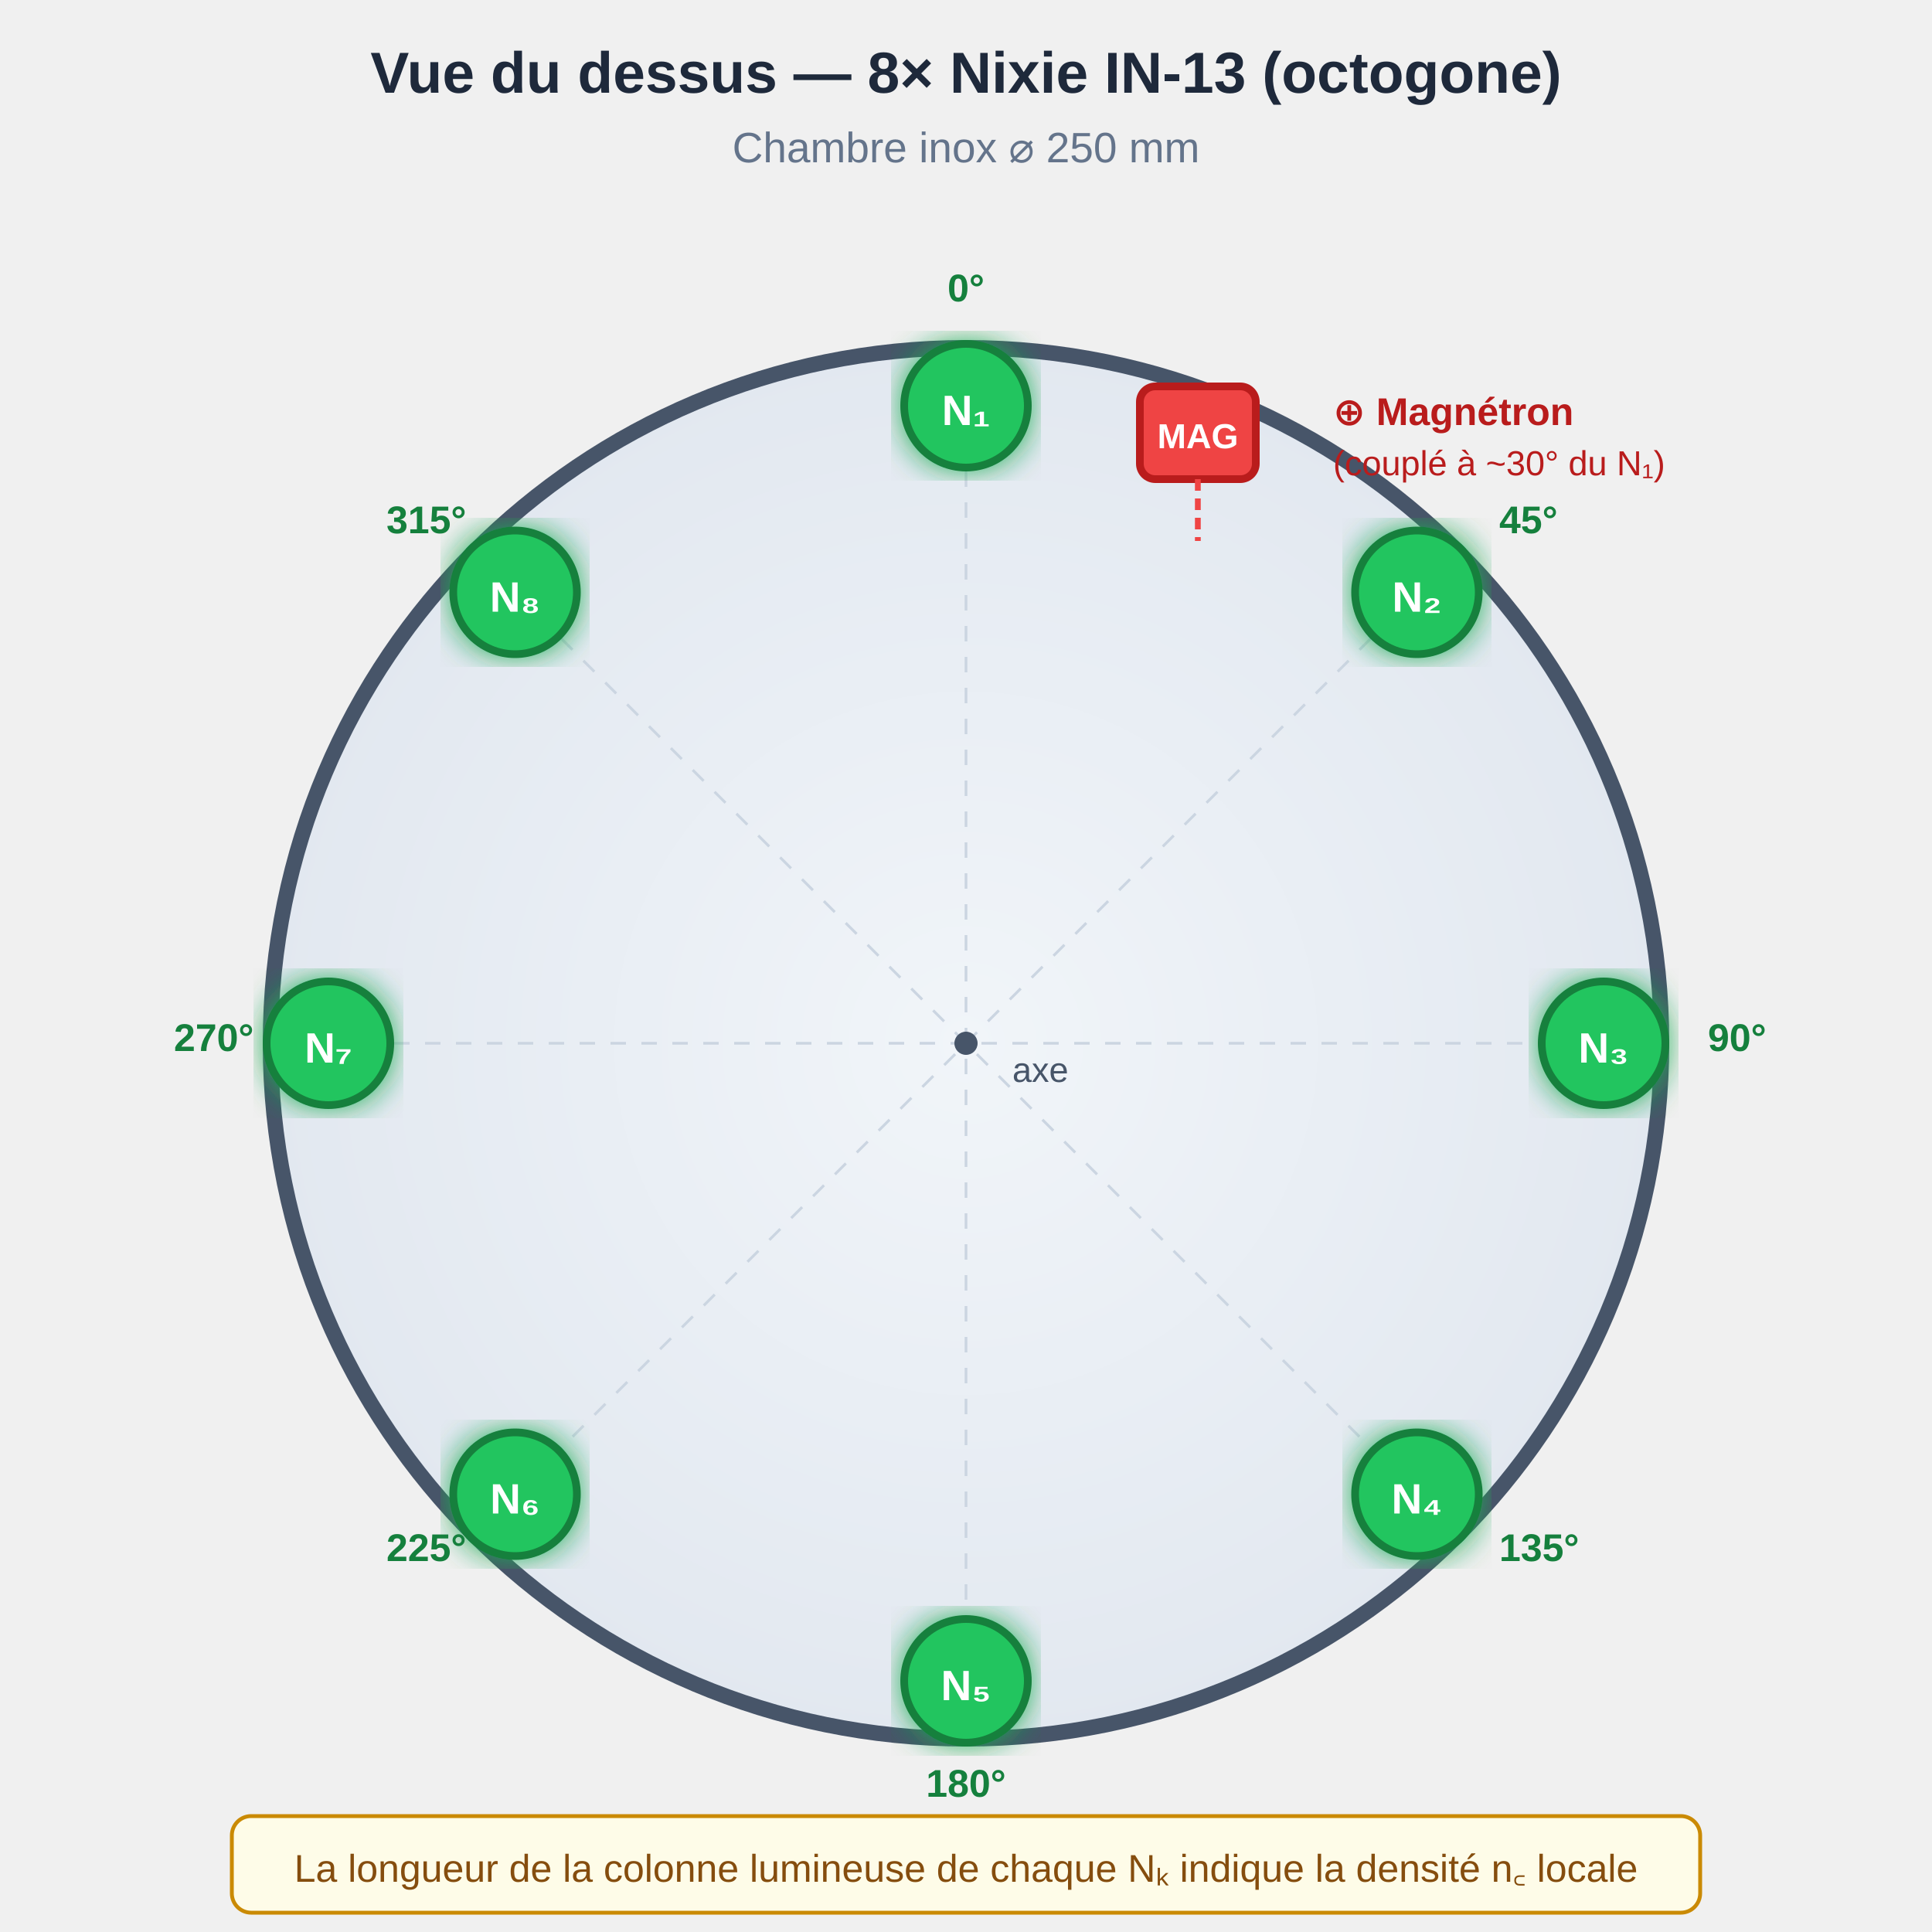
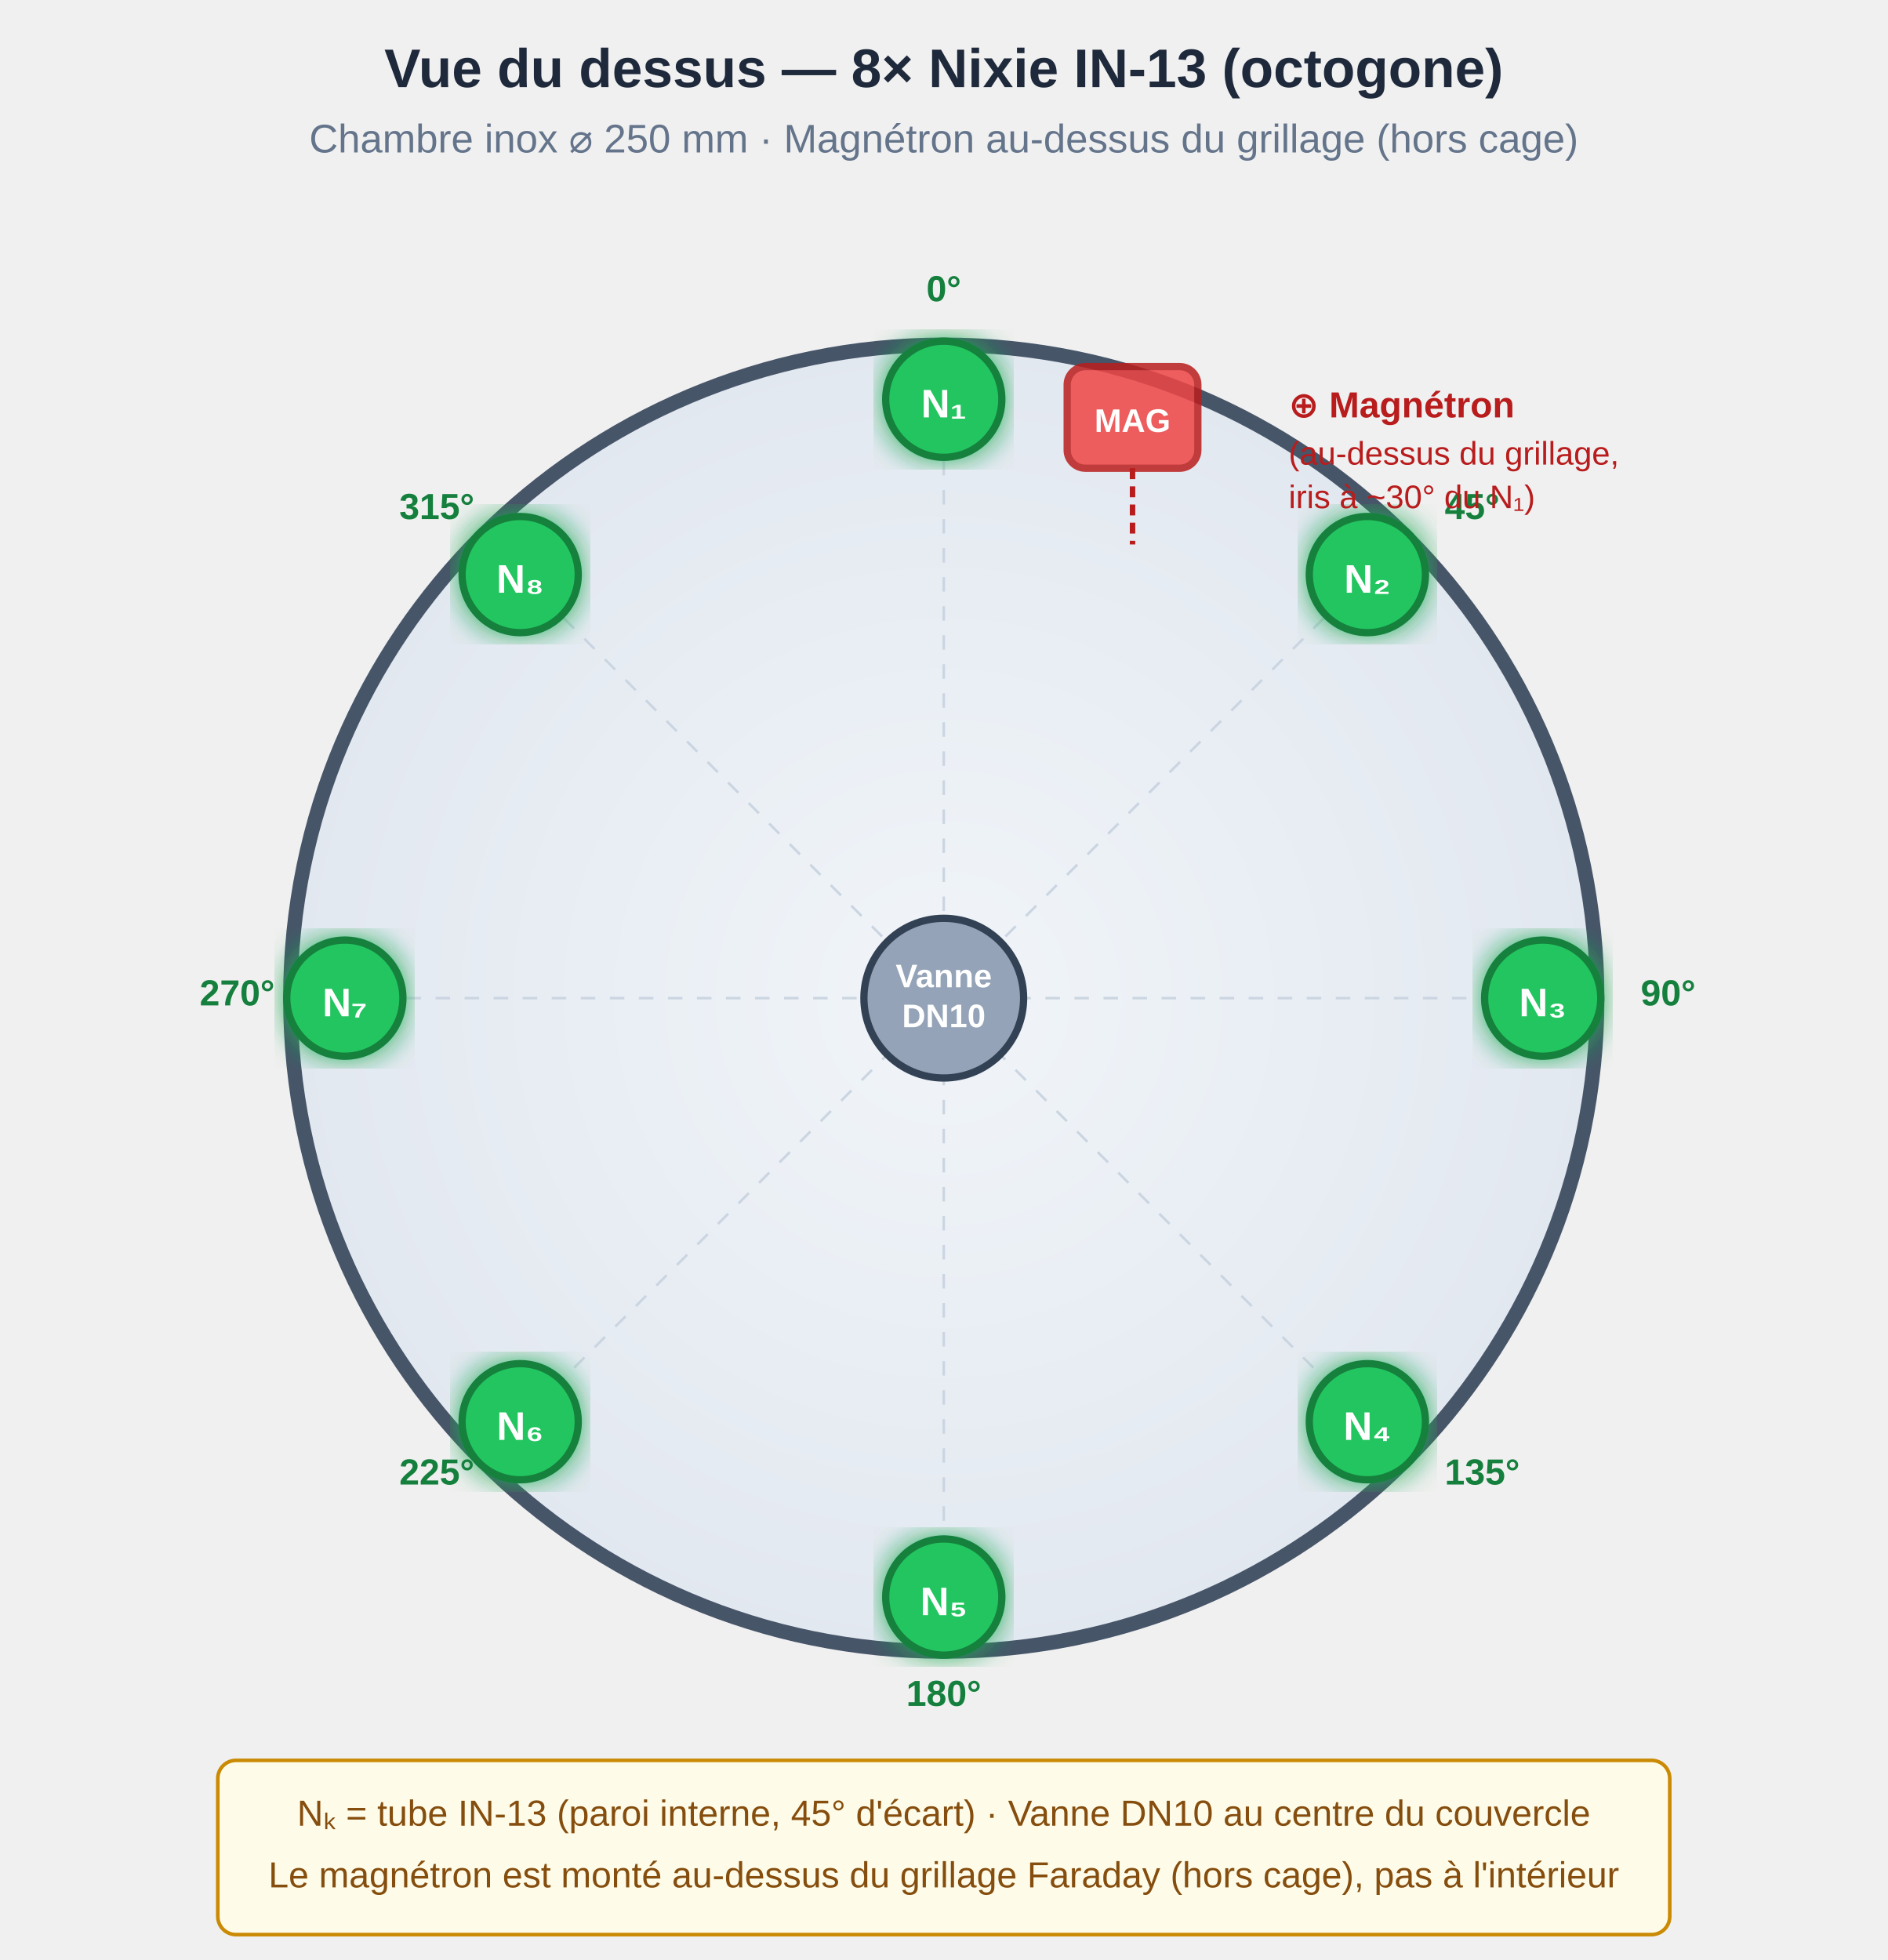
- <svg xmlns="http://www.w3.org/2000/svg" viewBox="0 0 500 500" font-family="'Segoe UI', Arial, sans-serif" font-size="12">
+ <svg xmlns="http://www.w3.org/2000/svg" viewBox="0 0 520 540" font-family="'Segoe UI', Arial, sans-serif" font-size="12">
  <defs>
    <radialGradient id="chambreGrad" cx="50%" cy="50%" r="50%">
      <stop offset="0%" stop-color="#f1f5f9" />
      <stop offset="100%" stop-color="#e2e8f0" />
    </radialGradient>
    <filter id="nixieGlow">
      <feGaussianBlur stdDeviation="4" result="blur" />
      <feMerge>
        <feMergeNode in="blur" />
        <feMergeNode in="SourceGraphic" />
      </feMerge>
    </filter>
  </defs>
-   <text x="250" y="24" text-anchor="middle" font-size="15" font-weight="bold" fill="#1e293b">Vue du dessus — 8× Nixie IN-13 (octogone)</text>
-   <text x="250" y="42" text-anchor="middle" font-size="11" fill="#64748b">Chambre inox ⌀ 250 mm</text>
-   <circle cx="250" cy="270" r="180" fill="url(#chambreGrad)" stroke="#475569" stroke-width="4" />
+   <text x="260" y="24" text-anchor="middle" font-size="15" font-weight="bold" fill="#1e293b">Vue du dessus — 8× Nixie IN-13 (octogone)</text>
+   <text x="260" y="42" text-anchor="middle" font-size="11" fill="#64748b">Chambre inox ⌀ 250 mm · Magnétron au-dessus du grillage (hors cage)</text>
+   <circle cx="260" cy="275" r="180" fill="url(#chambreGrad)" stroke="#475569" stroke-width="4" />
  <g stroke="#cbd5e1" stroke-width="0.7" stroke-dasharray="4,4">
-     <line x1="250" y1="90" x2="250" y2="450" />
-     <line x1="70" y1="270" x2="430" y2="270" />
-     <line x1="122.7" y1="142.7" x2="377.3" y2="397.3" />
-     <line x1="377.3" y1="142.7" x2="122.7" y2="397.3" />
+     <line x1="260" y1="95" x2="260" y2="455" />
+     <line x1="80" y1="275" x2="440" y2="275" />
+     <line x1="132.7" y1="147.7" x2="387.3" y2="402.3" />
+     <line x1="387.3" y1="147.7" x2="132.7" y2="402.3" />
  </g>
-   <circle cx="250" cy="105" r="16" fill="#22c55e" stroke="#15803d" stroke-width="2" filter="url(#nixieGlow)" />
-   <text x="250" y="110" text-anchor="middle" font-size="11" font-weight="bold" fill="white">N₁</text>
-   <text x="250" y="78" text-anchor="middle" font-size="10" fill="#15803d" font-weight="bold">0°</text>
-   <circle cx="366.7" cy="153.3" r="16" fill="#22c55e" stroke="#15803d" stroke-width="2" filter="url(#nixieGlow)" />
-   <text x="366.7" y="158.3" text-anchor="middle" font-size="11" font-weight="bold" fill="white">N₂</text>
-   <text x="388" y="138" font-size="10" fill="#15803d" font-weight="bold">45°</text>
-   <circle cx="415" cy="270" r="16" fill="#22c55e" stroke="#15803d" stroke-width="2" filter="url(#nixieGlow)" />
-   <text x="415" y="275" text-anchor="middle" font-size="11" font-weight="bold" fill="white">N₃</text>
-   <text x="442" y="272" font-size="10" fill="#15803d" font-weight="bold">90°</text>
-   <circle cx="366.7" cy="386.7" r="16" fill="#22c55e" stroke="#15803d" stroke-width="2" filter="url(#nixieGlow)" />
-   <text x="366.7" y="391.7" text-anchor="middle" font-size="11" font-weight="bold" fill="white">N₄</text>
-   <text x="388" y="404" font-size="10" fill="#15803d" font-weight="bold">135°</text>
-   <circle cx="250" cy="435" r="16" fill="#22c55e" stroke="#15803d" stroke-width="2" filter="url(#nixieGlow)" />
-   <text x="250" y="440" text-anchor="middle" font-size="11" font-weight="bold" fill="white">N₅</text>
-   <text x="250" y="465" text-anchor="middle" font-size="10" fill="#15803d" font-weight="bold">180°</text>
-   <circle cx="133.3" cy="386.7" r="16" fill="#22c55e" stroke="#15803d" stroke-width="2" filter="url(#nixieGlow)" />
-   <text x="133.3" y="391.7" text-anchor="middle" font-size="11" font-weight="bold" fill="white">N₆</text>
-   <text x="100" y="404" font-size="10" fill="#15803d" font-weight="bold">225°</text>
-   <circle cx="85" cy="270" r="16" fill="#22c55e" stroke="#15803d" stroke-width="2" filter="url(#nixieGlow)" />
-   <text x="85" y="275" text-anchor="middle" font-size="11" font-weight="bold" fill="white">N₇</text>
-   <text x="45" y="272" font-size="10" fill="#15803d" font-weight="bold">270°</text>
-   <circle cx="133.3" cy="153.3" r="16" fill="#22c55e" stroke="#15803d" stroke-width="2" filter="url(#nixieGlow)" />
-   <text x="133.3" y="158.3" text-anchor="middle" font-size="11" font-weight="bold" fill="white">N₈</text>
-   <text x="100" y="138" font-size="10" fill="#15803d" font-weight="bold">315°</text>
-   <g transform="translate(310, 112)">
-     <rect x="-15" y="-12" width="30" height="24" rx="4" fill="#ef4444" stroke="#b91c1c" stroke-width="2" />
+   <circle cx="260" cy="110" r="16" fill="#22c55e" stroke="#15803d" stroke-width="2" filter="url(#nixieGlow)" />
+   <text x="260" y="115" text-anchor="middle" font-size="11" font-weight="bold" fill="white">N₁</text>
+   <text x="260" y="83" text-anchor="middle" font-size="10" fill="#15803d" font-weight="bold">0°</text>
+   <circle cx="376.7" cy="158.3" r="16" fill="#22c55e" stroke="#15803d" stroke-width="2" filter="url(#nixieGlow)" />
+   <text x="376.7" y="163.3" text-anchor="middle" font-size="11" font-weight="bold" fill="white">N₂</text>
+   <text x="398" y="143" font-size="10" fill="#15803d" font-weight="bold">45°</text>
+   <circle cx="425" cy="275" r="16" fill="#22c55e" stroke="#15803d" stroke-width="2" filter="url(#nixieGlow)" />
+   <text x="425" y="280" text-anchor="middle" font-size="11" font-weight="bold" fill="white">N₃</text>
+   <text x="452" y="277" font-size="10" fill="#15803d" font-weight="bold">90°</text>
+   <circle cx="376.7" cy="391.7" r="16" fill="#22c55e" stroke="#15803d" stroke-width="2" filter="url(#nixieGlow)" />
+   <text x="376.7" y="396.7" text-anchor="middle" font-size="11" font-weight="bold" fill="white">N₄</text>
+   <text x="398" y="409" font-size="10" fill="#15803d" font-weight="bold">135°</text>
+   <circle cx="260" cy="440" r="16" fill="#22c55e" stroke="#15803d" stroke-width="2" filter="url(#nixieGlow)" />
+   <text x="260" y="445" text-anchor="middle" font-size="11" font-weight="bold" fill="white">N₅</text>
+   <text x="260" y="470" text-anchor="middle" font-size="10" fill="#15803d" font-weight="bold">180°</text>
+   <circle cx="143.3" cy="391.7" r="16" fill="#22c55e" stroke="#15803d" stroke-width="2" filter="url(#nixieGlow)" />
+   <text x="143.3" y="396.7" text-anchor="middle" font-size="11" font-weight="bold" fill="white">N₆</text>
+   <text x="110" y="409" font-size="10" fill="#15803d" font-weight="bold">225°</text>
+   <circle cx="95" cy="275" r="16" fill="#22c55e" stroke="#15803d" stroke-width="2" filter="url(#nixieGlow)" />
+   <text x="95" y="280" text-anchor="middle" font-size="11" font-weight="bold" fill="white">N₇</text>
+   <text x="55" y="277" font-size="10" fill="#15803d" font-weight="bold">270°</text>
+   <circle cx="143.3" cy="158.3" r="16" fill="#22c55e" stroke="#15803d" stroke-width="2" filter="url(#nixieGlow)" />
+   <text x="143.3" y="163.3" text-anchor="middle" font-size="11" font-weight="bold" fill="white">N₈</text>
+   <text x="110" y="143" font-size="10" fill="#15803d" font-weight="bold">315°</text>
+   <circle cx="260" cy="275" r="22" fill="#94a3b8" stroke="#334155" stroke-width="2" />
+   <text x="260" y="272" text-anchor="middle" font-size="9" font-weight="bold" fill="white">Vanne</text>
+   <text x="260" y="283" text-anchor="middle" font-size="9" font-weight="bold" fill="white">DN10</text>
+   <g transform="translate(312, 115)">
+     <rect x="-18" y="-14" width="36" height="28" rx="5" fill="#ef4444" stroke="#b91c1c" stroke-width="2" opacity="0.85" />
    <text x="0" y="4" text-anchor="middle" font-size="9" font-weight="bold" fill="white">MAG</text>
  </g>
-   <line x1="310" y1="124" x2="310" y2="140" stroke="#ef4444" stroke-width="1.5" stroke-dasharray="3,2" />
-   <text x="345" y="110" font-size="10" fill="#b91c1c" font-weight="bold">⊕ Magnétron</text>
-   <text x="345" y="123" font-size="9" fill="#b91c1c">(couplé à ~30° du N₁)</text>
-   <circle cx="250" cy="270" r="3" fill="#475569" />
-   <text x="262" y="280" font-size="9" fill="#475569">axe</text>
-   <rect x="60" y="470" width="380" height="25" rx="5" fill="#fefce8" stroke="#ca8a04" stroke-width="1" />
-   <text x="250" y="487" text-anchor="middle" font-size="10" fill="#854d0e">La longueur de la colonne lumineuse de chaque Nₖ indique la densité n꜀ locale</text>
+   <line x1="312" y1="129" x2="312" y2="150" stroke="#b91c1c" stroke-width="1.5" stroke-dasharray="3,2" />
+   <text x="355" y="115" font-size="10" fill="#b91c1c" font-weight="bold">⊕ Magnétron</text>
+   <text x="355" y="128" font-size="9" fill="#b91c1c">(au-dessus du grillage,</text>
+   <text x="355" y="140" font-size="9" fill="#b91c1c"> iris à ~30° du N₁)</text>
+   <rect x="60" y="485" width="400" height="48" rx="5" fill="#fefce8" stroke="#ca8a04" stroke-width="1" />
+   <text x="260" y="503" text-anchor="middle" font-size="10" fill="#854d0e">Nₖ = tube IN-13 (paroi interne, 45° d'écart) · Vanne DN10 au centre du couvercle</text>
+   <text x="260" y="520" text-anchor="middle" font-size="10" fill="#854d0e">Le magnétron est monté au-dessus du grillage Faraday (hors cage), pas à l'intérieur</text>
</svg>
